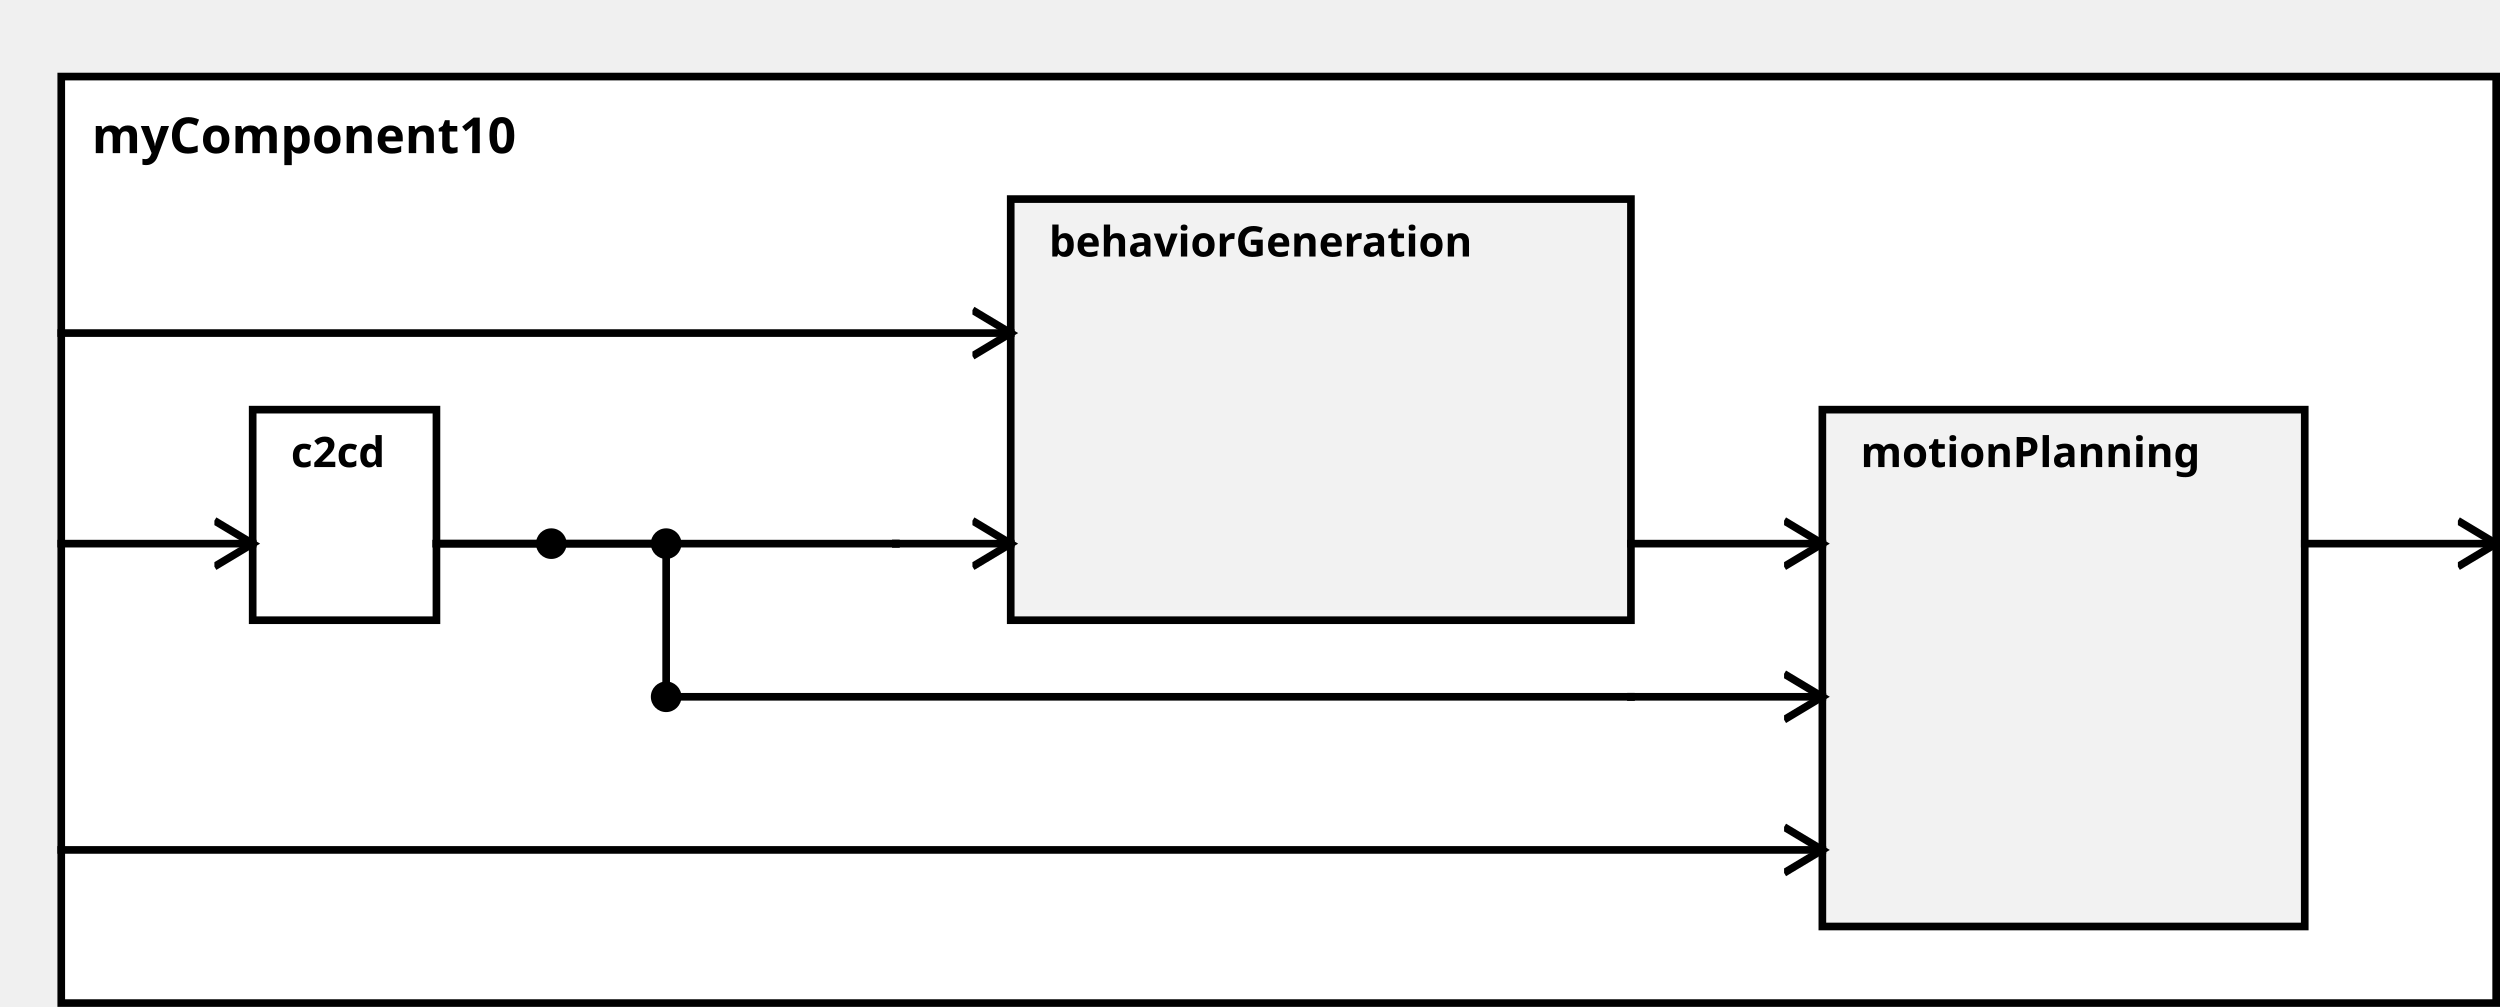
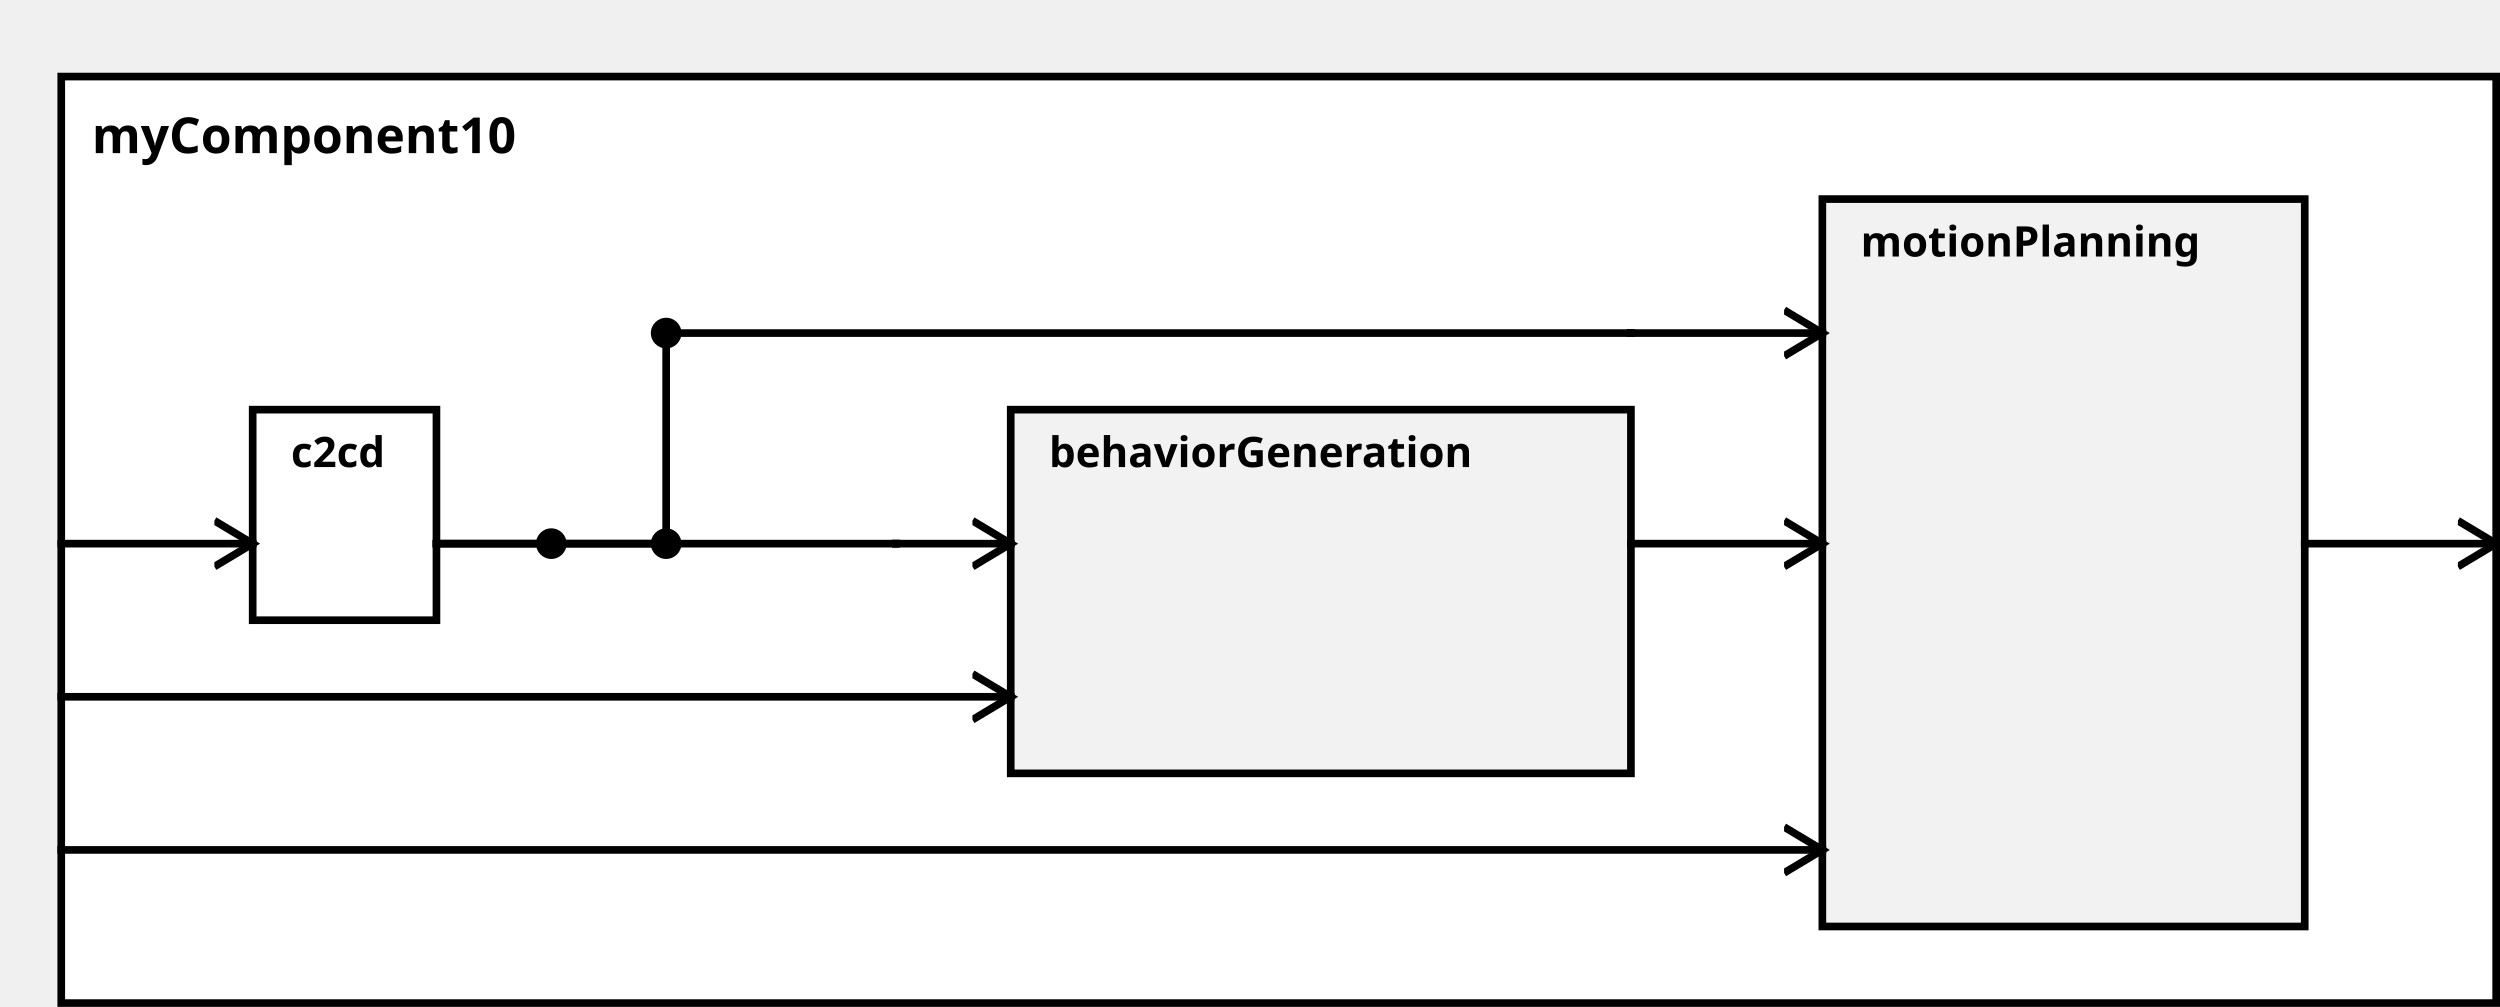
<svg xmlns="http://www.w3.org/2000/svg" width="100%" height="100%" version="1.1">
  <svg version="1.1">
    <g transform="translate(16 20)">
      <rect id="0" width="636" height="242" style="fill:white;stroke:black;stroke-width:2;fill-opacity:1.0;stroke-opacity:1.0" />
      <text x="8" y="20" style="font-weight: bold" font-family="Verdana" font-size="13" fill="black">
            myComponent10
    </text>
    </g>
  </svg>
  <g transform="translate(66 107)">
    <rect data-name="testing.subpackage10.myComponent10.c2cd" id="2" width="48" height="55" style="                 fill:white;             stroke:black;             stroke-width:2;             fill-opacity:1.0;             stroke-opacity:1.0" />
    <text x="10" y="15" alignment-baseline="middle" style="font-weight: bold" font-family="Verdana" font-size="11" fill="black">
    c2cd
    </text>
  </g>
-   <g transform="translate(264 52)">
-     <rect data-name="testing.subpackage10.myComponent10.behaviorGeneration" id="3" width="162" height="110" style="                 fill:rgb(242,242,242);             stroke:black;             stroke-width:2;             fill-opacity:1.0;             stroke-opacity:1.0" />
+   <g transform="translate(264 107)">
+     <rect data-name="testing.subpackage10.myComponent10.behaviorGeneration" id="3" width="162" height="95" style="                 fill:rgb(242,242,242);             stroke:black;             stroke-width:2;             fill-opacity:1.0;             stroke-opacity:1.0" />
    <text x="10" y="15" alignment-baseline="middle" style="font-weight: bold" font-family="Verdana" font-size="11" fill="black">
    behaviorGeneration
    </text>
  </g>
-   <g transform="translate(476 107)">
-     <rect data-name="testing.subpackage10.myComponent10.motionPlanning" id="4" width="126" height="135" style="                 fill:rgb(242,242,242);             stroke:black;             stroke-width:2;             fill-opacity:1.0;             stroke-opacity:1.0" />
+   <g transform="translate(476 52)">
+     <rect data-name="testing.subpackage10.myComponent10.motionPlanning" id="4" width="126" height="190" style="                 fill:rgb(242,242,242);             stroke:black;             stroke-width:2;             fill-opacity:1.0;             stroke-opacity:1.0" />
    <text x="10" y="15" alignment-baseline="middle" style="font-weight: bold" font-family="Verdana" font-size="11" fill="black">
    motionPlanning
    </text>
  </g>
  <defs>
    <marker id="0,0,0" markerWidth="13" markerHeight="13" refX="5" refY="5" orient="auto">
      <polyline points="0,2 5,5 0,8" style="fill:none; stroke:rgb(0,0,0);                     stroke-width:1" />
    </marker>
  </defs>
  <line stroke-linecap="square" x1="602" y1="142" x2="652" y2="142" style="stroke:rgb(0, 0,0);             stroke-width:2;                 marker-end: url(#0,0,0)             " />
  <line stroke-linecap="square" x1="16" y1="142" x2="66" y2="142" style="stroke:rgb(0, 0,0);             stroke-width:2;                 marker-end: url(#0,0,0)             " />
-   <line stroke-linecap="square" x1="16" y1="87" x2="264" y2="87" style="stroke:rgb(0, 0,0);             stroke-width:2;                 marker-end: url(#0,0,0)             " />
+   <line stroke-linecap="square" x1="16" y1="182" x2="264" y2="182" style="stroke:rgb(0, 0,0);             stroke-width:2;                 marker-end: url(#0,0,0)             " />
  <line stroke-linecap="square" x1="114" y1="142" x2="144" y2="142" style="stroke:rgb(0, 0,0);             stroke-width:2; " />
  <line stroke-linecap="square" x1="144" y1="142" x2="144" y2="142" style="stroke:rgb(0, 0,0);             stroke-width:2; " />
  <line stroke-linecap="square" x1="144" y1="142" x2="234" y2="142" style="stroke:rgb(0, 0,0);             stroke-width:2; " />
  <circle cx="144" cy="142" r="4" fill="black" />
  <line stroke-linecap="square" x1="234" y1="142" x2="234" y2="142" style="stroke:rgb(0, 0,0);             stroke-width:2; " />
  <line stroke-linecap="square" x1="234" y1="142" x2="264" y2="142" style="stroke:rgb(0, 0,0);             stroke-width:2;                 marker-end: url(#0,0,0)             " />
  <line stroke-linecap="square" x1="16" y1="222" x2="476" y2="222" style="stroke:rgb(0, 0,0);             stroke-width:2;                 marker-end: url(#0,0,0)             " />
  <line stroke-linecap="square" x1="114" y1="142" x2="144" y2="142" style="stroke:rgb(0, 0,0);             stroke-width:2; " />
  <line stroke-linecap="square" x1="144" y1="142" x2="144" y2="142" style="stroke:rgb(0, 0,0);             stroke-width:2; " />
  <line stroke-linecap="square" x1="144" y1="142" x2="174" y2="142" style="stroke:rgb(0, 0,0);             stroke-width:2; " />
-   <line stroke-linecap="square" x1="174" y1="142" x2="174" y2="182" style="stroke:rgb(0, 0,0);             stroke-width:2; " />
+   <line stroke-linecap="square" x1="174" y1="142" x2="174" y2="87" style="stroke:rgb(0, 0,0);             stroke-width:2; " />
  <circle cx="174" cy="142" r="4" fill="black" />
-   <line stroke-linecap="square" x1="174" y1="182" x2="426" y2="182" style="stroke:rgb(0, 0,0);             stroke-width:2; " />
-   <circle cx="174" cy="182" r="4" fill="black" />
-   <line stroke-linecap="square" x1="426" y1="182" x2="426" y2="182" style="stroke:rgb(0, 0,0);             stroke-width:2; " />
-   <line stroke-linecap="square" x1="426" y1="182" x2="476" y2="182" style="stroke:rgb(0, 0,0);             stroke-width:2;                 marker-end: url(#0,0,0)             " />
+   <line stroke-linecap="square" x1="174" y1="87" x2="426" y2="87" style="stroke:rgb(0, 0,0);             stroke-width:2; " />
+   <circle cx="174" cy="87" r="4" fill="black" />
+   <line stroke-linecap="square" x1="426" y1="87" x2="426" y2="87" style="stroke:rgb(0, 0,0);             stroke-width:2; " />
+   <line stroke-linecap="square" x1="426" y1="87" x2="476" y2="87" style="stroke:rgb(0, 0,0);             stroke-width:2;                 marker-end: url(#0,0,0)             " />
  <line stroke-linecap="square" x1="426" y1="142" x2="476" y2="142" style="stroke:rgb(0, 0,0);             stroke-width:2;                 marker-end: url(#0,0,0)             " />
</svg>
